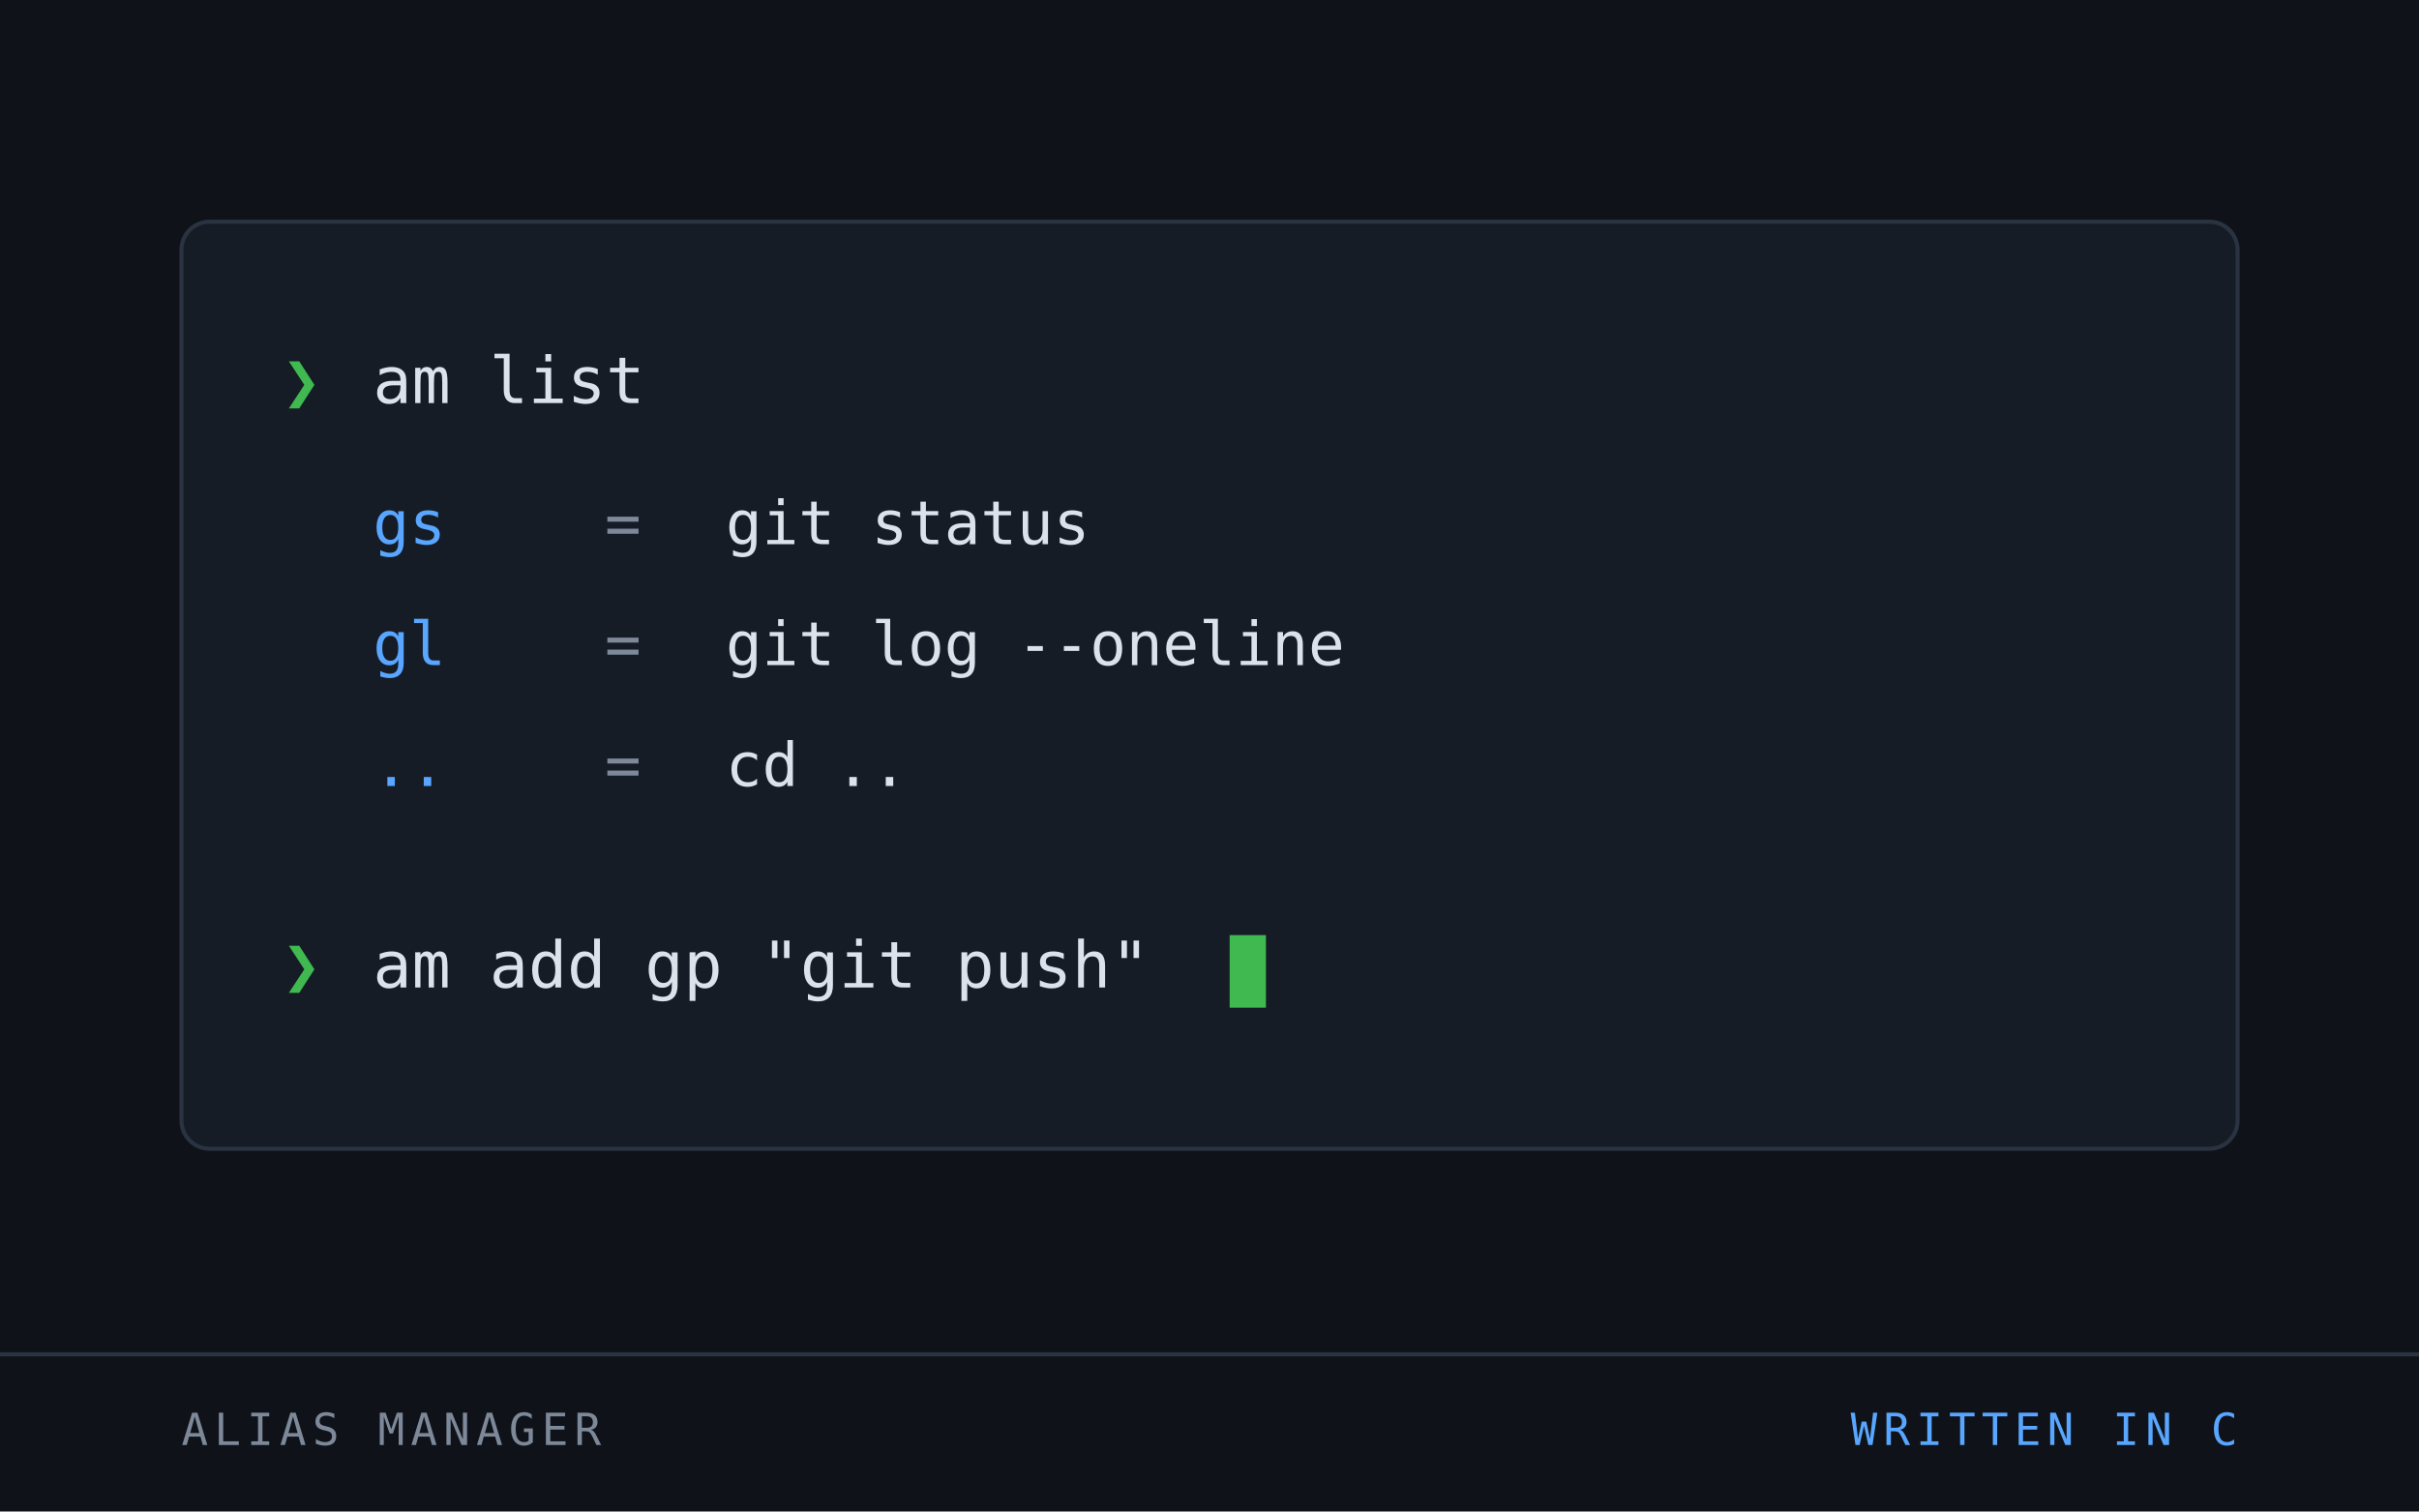
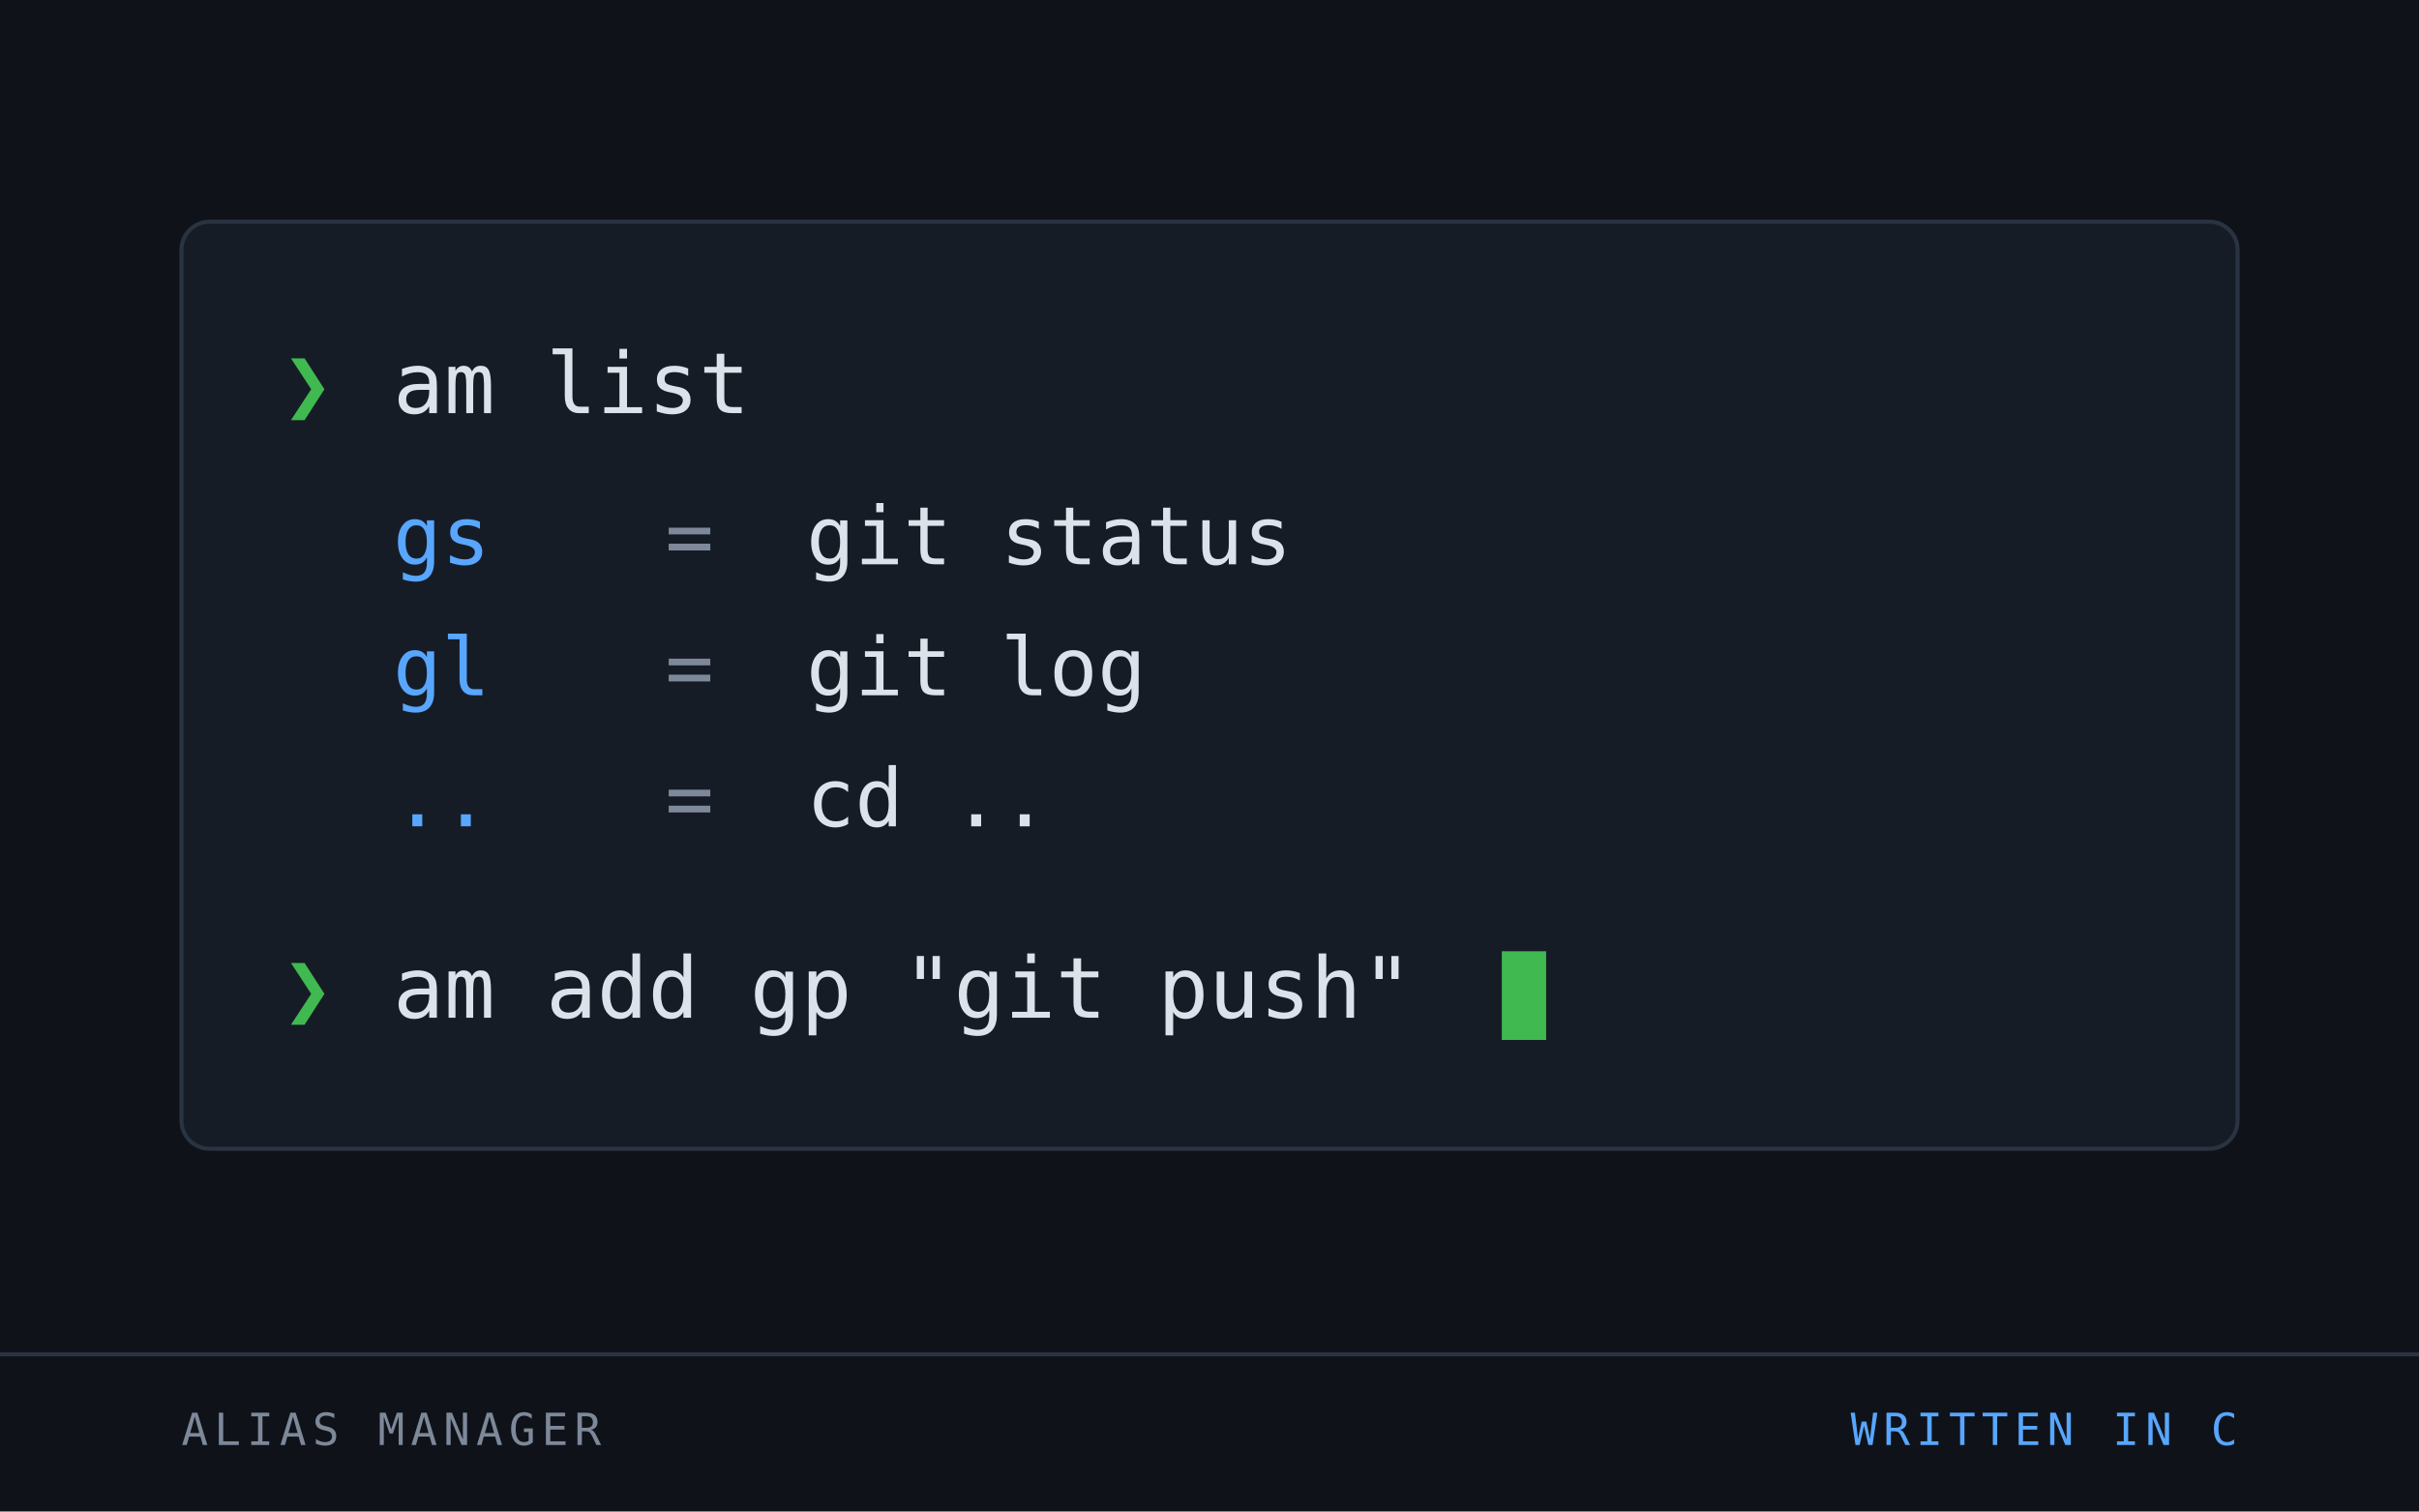
<svg xmlns="http://www.w3.org/2000/svg" width="1200" height="750" viewBox="0 0 1200 750" font-family="ui-monospace,'SF Mono',Menlo,Consolas,monospace">
  <rect width="1200" height="750" fill="#0f1319" />
  <rect x="90" y="110" width="1020" height="460" rx="14" fill="#161c26" stroke="#2a3341" stroke-width="2" />
-   <text x="140" y="200" font-size="32">
+   <text x="140" y="205" font-size="42">
    <tspan fill="#3fb950">❯</tspan>
-     <tspan fill="#dbe2ea" x="185"> am list</tspan>
+     <tspan fill="#dbe2ea" x="195"> am list</tspan>
  </text>
-   <g font-size="30">
-     <text x="185" y="270">
+   <g font-size="40">
+     <text x="195" y="280">
      <tspan fill="#58a6ff">gs</tspan>
-       <tspan fill="#7d8899" x="300">=</tspan>
-       <tspan fill="#dbe2ea" x="360">git status</tspan>
+       <tspan fill="#7d8899" x="330">=</tspan>
+       <tspan fill="#dbe2ea" x="400">git status</tspan>
    </text>
-     <text x="185" y="330">
+     <text x="195" y="345">
      <tspan fill="#58a6ff">gl</tspan>
-       <tspan fill="#7d8899" x="300">=</tspan>
-       <tspan fill="#dbe2ea" x="360">git log --oneline</tspan>
+       <tspan fill="#7d8899" x="330">=</tspan>
+       <tspan fill="#dbe2ea" x="400">git log</tspan>
    </text>
-     <text x="185" y="390">
+     <text x="195" y="410">
      <tspan fill="#58a6ff">..</tspan>
-       <tspan fill="#7d8899" x="300">=</tspan>
-       <tspan fill="#dbe2ea" x="360">cd ..</tspan>
+       <tspan fill="#7d8899" x="330">=</tspan>
+       <tspan fill="#dbe2ea" x="400">cd ..</tspan>
    </text>
  </g>
-   <text x="140" y="490" font-size="32">
+   <text x="140" y="505" font-size="42">
    <tspan fill="#3fb950">❯</tspan>
-     <tspan fill="#dbe2ea" x="185"> am add gp "git push"</tspan>
+     <tspan fill="#dbe2ea" x="195"> am add gp "git push"</tspan>
  </text>
-   <rect x="610" y="464" width="18" height="36" fill="#3fb950" />
+   <rect x="745" y="472" width="22" height="44" fill="#3fb950" />
  <line x1="0" y1="672" x2="1200" y2="672" stroke="#2a3341" stroke-width="2" />
  <text x="90" y="717" font-size="22" letter-spacing="3" fill="#7d8899">ALIAS MANAGER</text>
  <text x="1110" y="717" font-size="22" letter-spacing="3" fill="#58a6ff" text-anchor="end">WRITTEN IN C</text>
</svg>
